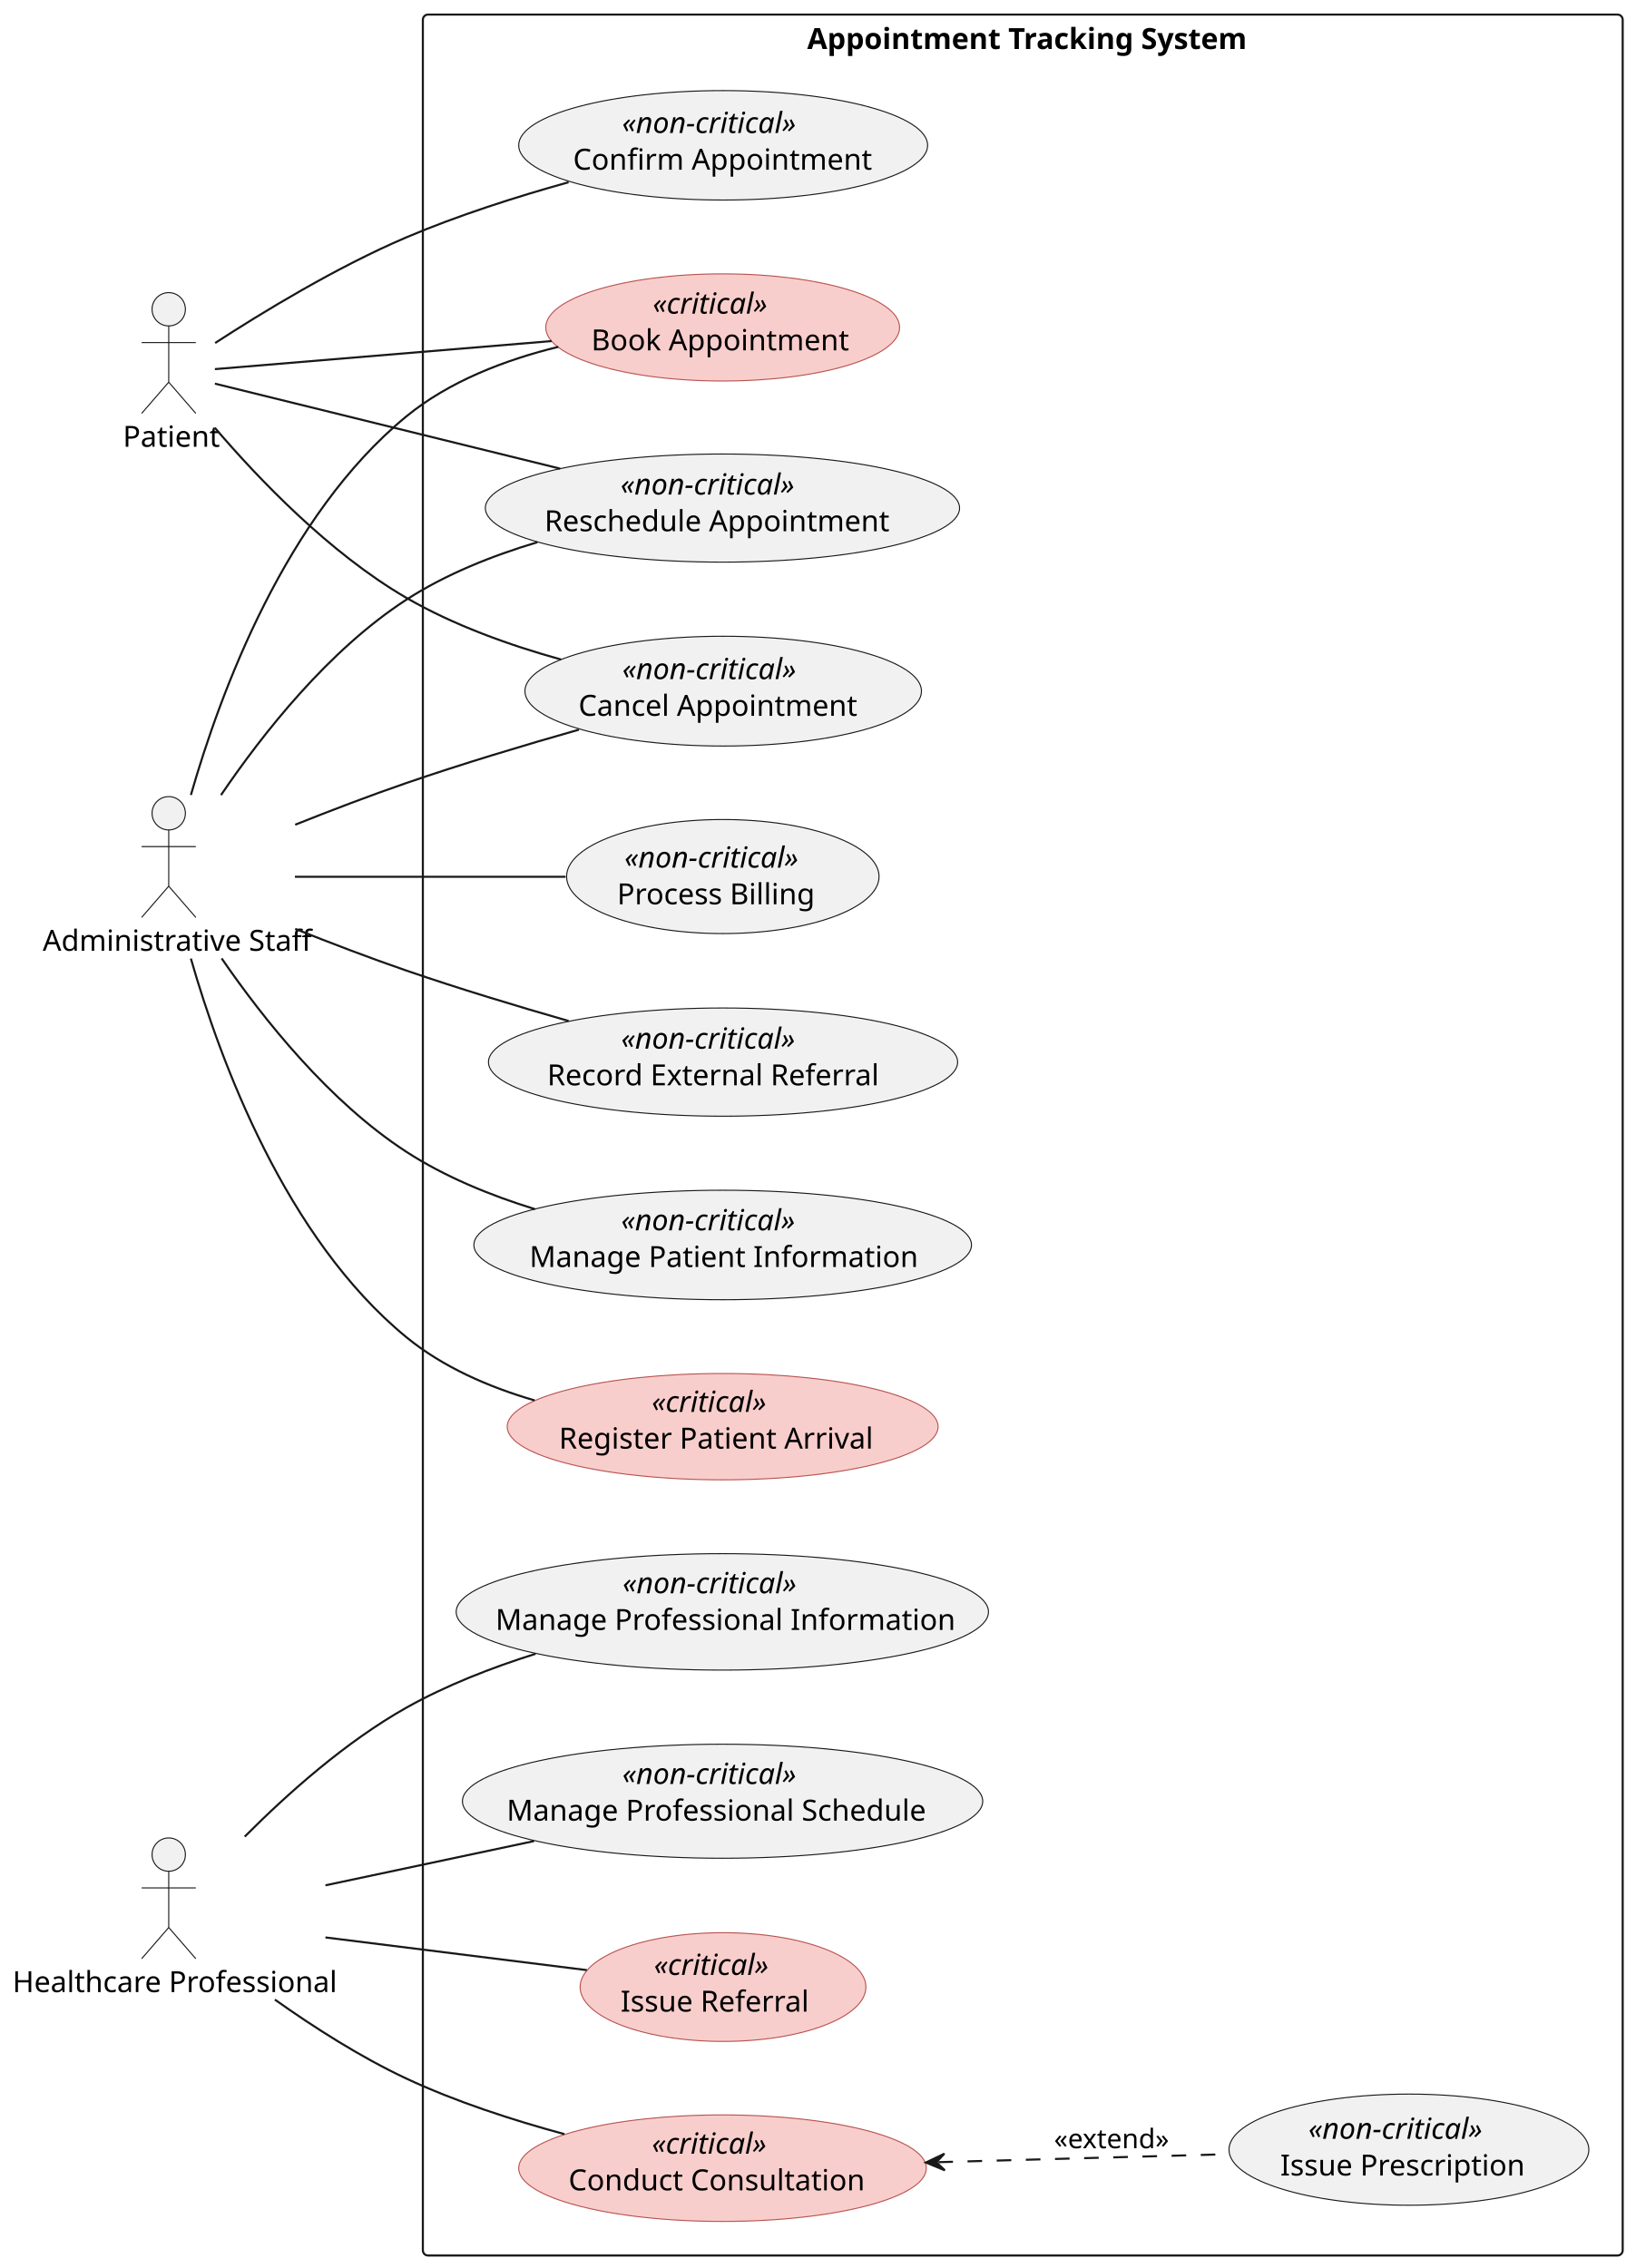
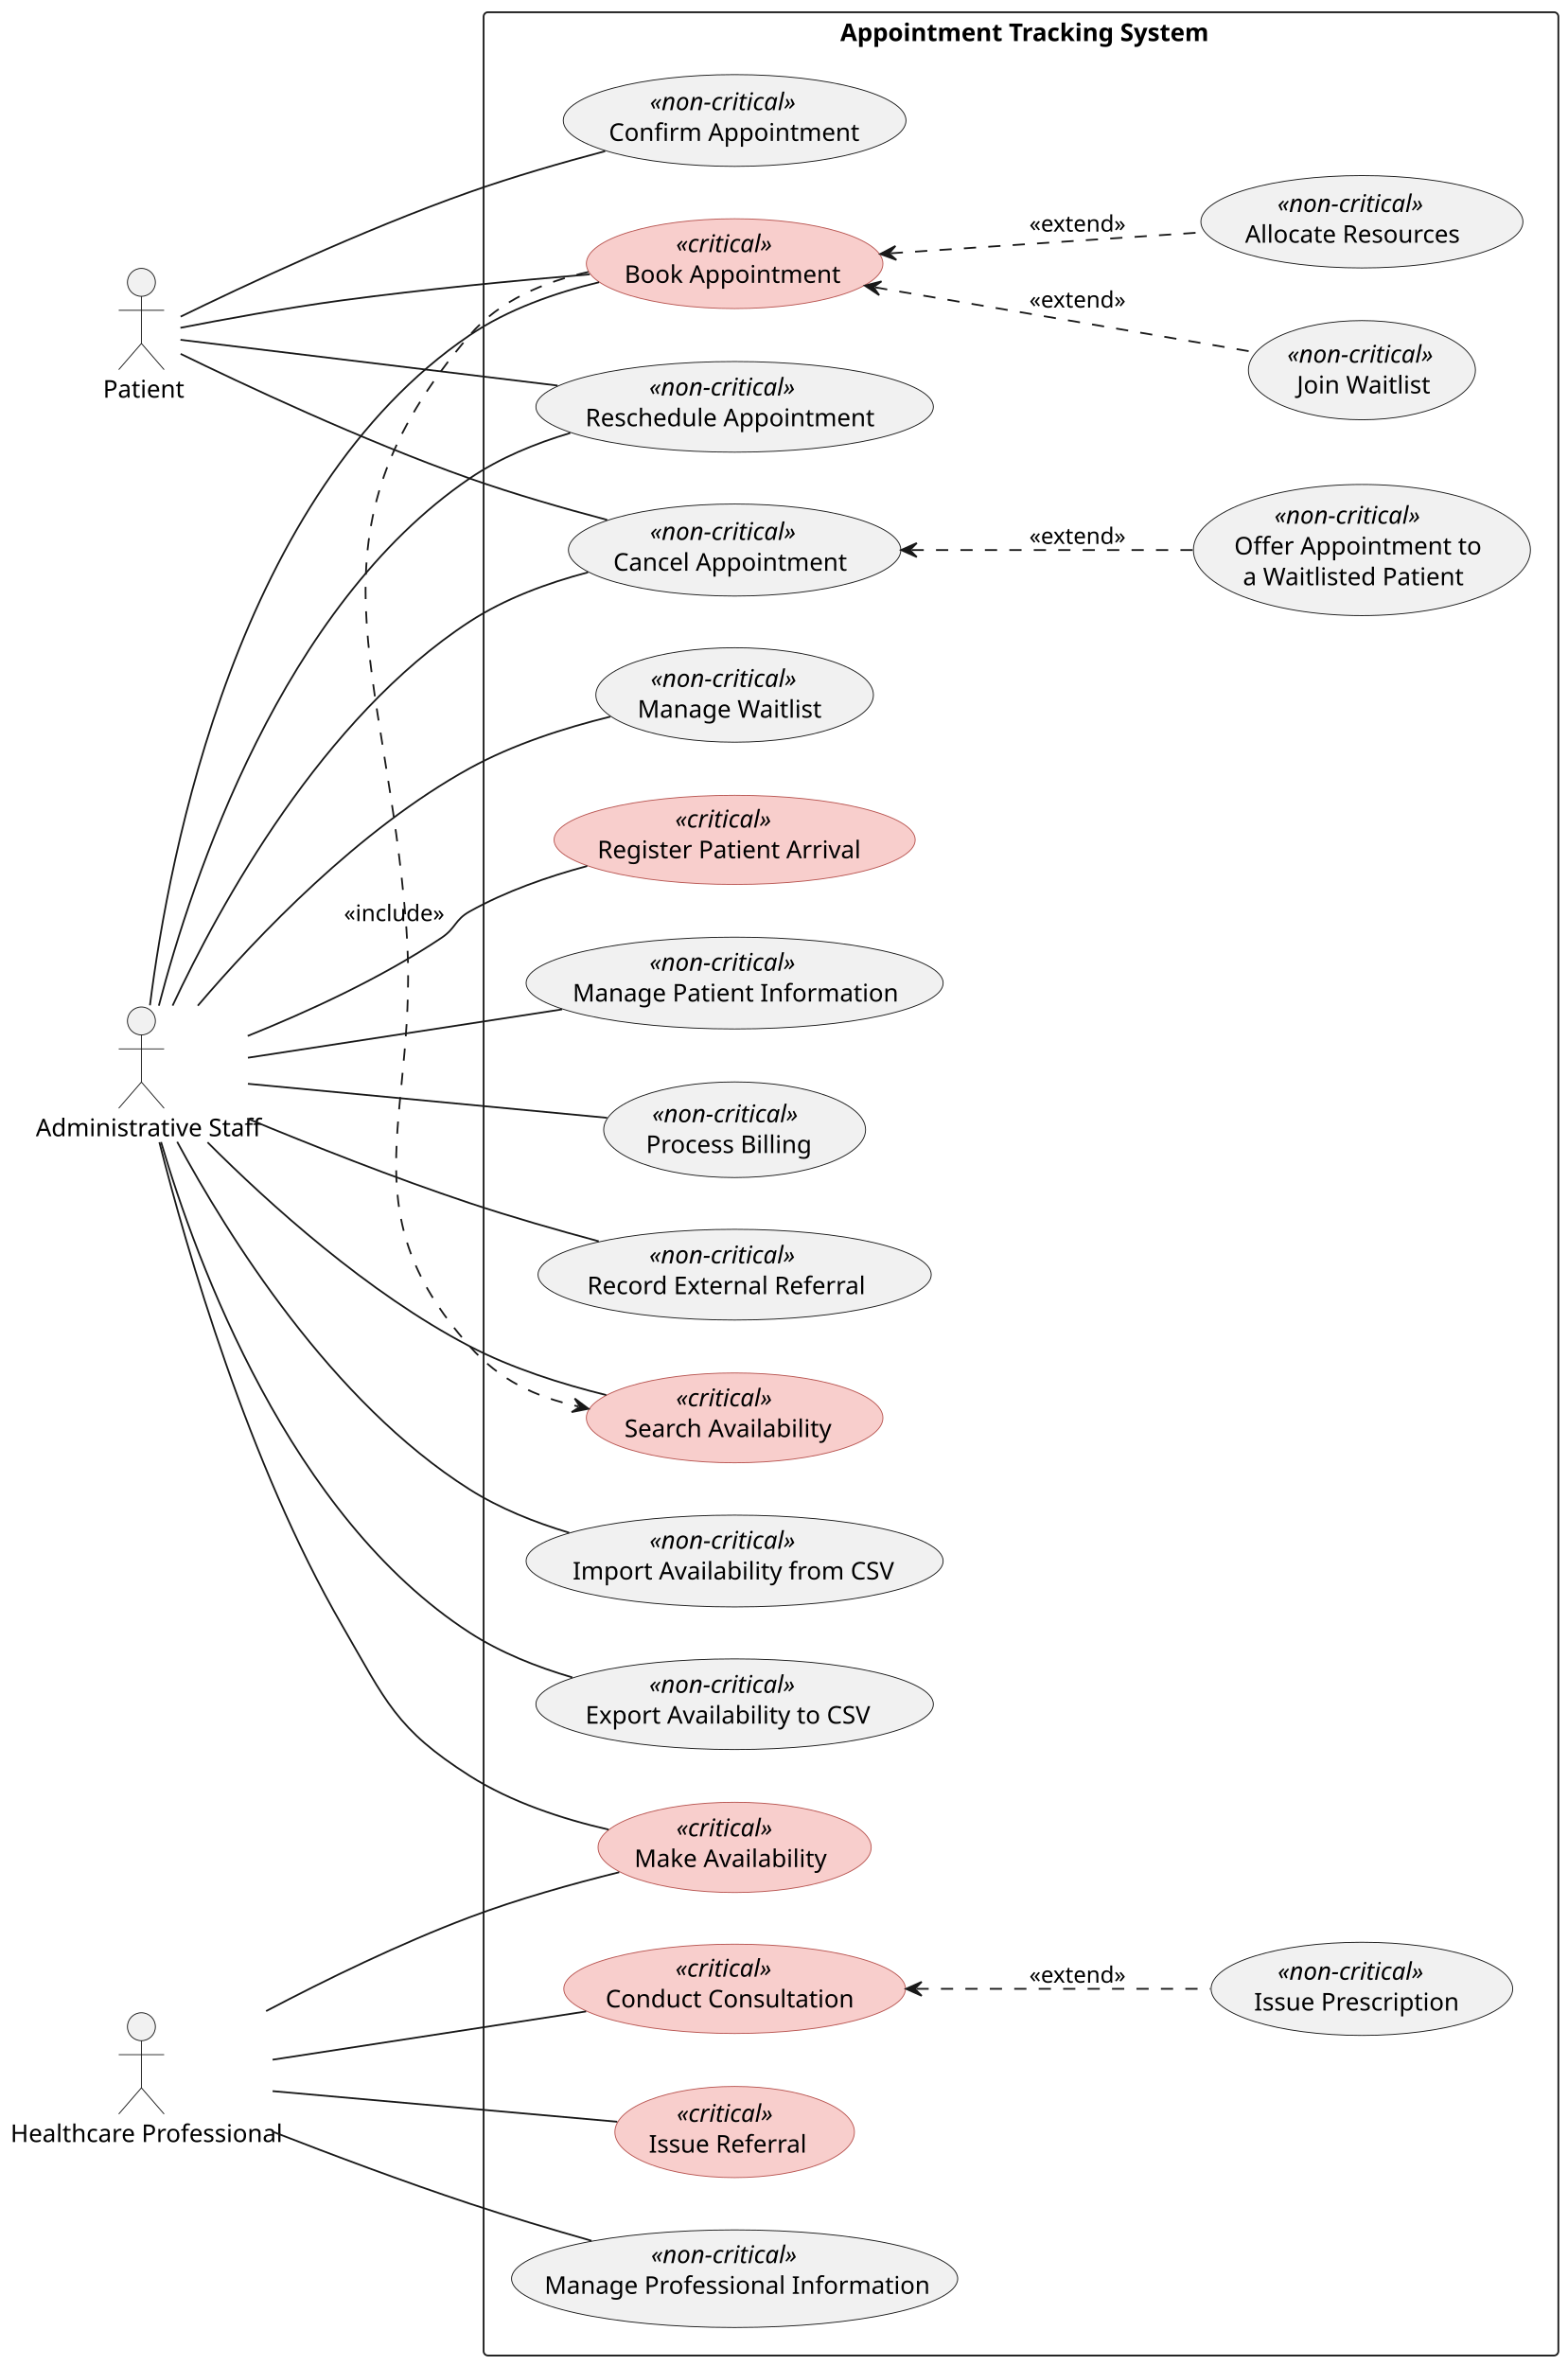
- <svg xmlns="http://www.w3.org/2000/svg" contentStyleType="text/css" height="1089px" preserveAspectRatio="none" style="width:785px;height:1089px;background:#FFFFFF;" version="1.1" viewBox="0 0 785 1089" width="785px" zoomAndPan="magnify">
+ <svg xmlns="http://www.w3.org/2000/svg" contentStyleType="text/css" height="1355px" preserveAspectRatio="none" style="width:898px;height:1355px;background:#FFFFFF;" version="1.1" viewBox="0 0 898 1355" width="898px" zoomAndPan="magnify">
  <defs />
  <g>
    <g id="cluster_Appointment Tracking System">
-       <rect fill="none" height="1076" rx="2.5" ry="2.5" style="stroke:#181818;stroke-width:1.0;" width="576" x="203" y="7" />
-       <text fill="#000000" font-family="sans-serif" font-size="14" font-weight="bold" lengthAdjust="spacing" textLength="207" x="387.5" y="23.533">Appointment Tracking System</text>
+       <rect fill="none" height="1342" rx="2.5" ry="2.5" style="stroke:#181818;stroke-width:1.0;" width="615.57" x="277" y="7" />
+       <text fill="#000000" font-family="sans-serif" font-size="14" font-weight="bold" lengthAdjust="spacing" textLength="207" x="481.285" y="23.533">Appointment Tracking System</text>
+     </g>
+     <g id="elem_BookAppointment">
+       <ellipse cx="420.77" cy="151" fill="#F8CECC" rx="84.93" ry="25.72" style="stroke:#B85450;stroke-width:0.5;" />
+       <text fill="#000000" font-family="sans-serif" font-size="14" font-style="italic" lengthAdjust="spacing" textLength="56" x="387.181" y="144.387">«critical»</text>
+       <text fill="#000000" font-family="sans-serif" font-size="14" lengthAdjust="spacing" textLength="115" x="357.681" y="161.996">Book Appointment</text>
+     </g>
+     <g id="elem_JoinWaitlist">
+       <ellipse cx="780.054" cy="211.996" fill="#F1F1F1" rx="65.014" ry="28.396" style="stroke:#181818;stroke-width:0.5;" />
+       <text fill="#000000" font-family="sans-serif" font-size="14" font-style="italic" lengthAdjust="spacing" textLength="85" x="737.304" y="207.708">«non-critical»</text>
+       <text fill="#000000" font-family="sans-serif" font-size="14" lengthAdjust="spacing" textLength="74" x="742.804" y="225.317">Join Waitlist</text>
+     </g>
+     <g id="elem_OfferWaitlistAppointment">
+       <ellipse cx="780.051" cy="314.999" fill="#F1F1F1" rx="96.521" ry="37.549" style="stroke:#181818;stroke-width:0.5;" />
+       <text fill="#000000" font-family="sans-serif" font-size="14" font-style="italic" lengthAdjust="spacing" textLength="85" x="729.911" y="299.944">«non-critical»</text>
+       <text fill="#000000" font-family="sans-serif" font-size="14" lengthAdjust="spacing" textLength="131" x="706.911" y="317.554">Offer Appointment to</text>
+       <text fill="#000000" font-family="sans-serif" font-size="14" lengthAdjust="spacing" textLength="121" x="711.911" y="335.163">a Waitlisted Patient</text>
+     </g>
+     <g id="elem_SearchAvailability">
+       <ellipse cx="420.77" cy="812" fill="#F8CECC" rx="84.93" ry="25.72" style="stroke:#B85450;stroke-width:0.5;" />
+       <text fill="#000000" font-family="sans-serif" font-size="14" font-style="italic" lengthAdjust="spacing" textLength="56" x="387.181" y="805.386">«critical»</text>
+       <text fill="#000000" font-family="sans-serif" font-size="14" lengthAdjust="spacing" textLength="115" x="357.681" y="822.996">Search Availability</text>
+     </g>
+     <g id="elem_RescheduleAppointment">
+       <ellipse cx="420.775" cy="233" fill="#F1F1F1" rx="113.825" ry="25.959" style="stroke:#181818;stroke-width:0.5;" />
+       <text fill="#000000" font-family="sans-serif" font-size="14" font-style="italic" lengthAdjust="spacing" textLength="85" x="371.824" y="226.51">«non-critical»</text>
+       <text fill="#000000" font-family="sans-serif" font-size="14" lengthAdjust="spacing" textLength="158" x="335.324" y="244.12">Reschedule Appointment</text>
+     </g>
+     <g id="elem_CancelAppointment">
+       <ellipse cx="420.767" cy="314.998" fill="#F1F1F1" rx="95.187" ry="26.358" style="stroke:#181818;stroke-width:0.5;" />
+       <text fill="#000000" font-family="sans-serif" font-size="14" font-style="italic" lengthAdjust="spacing" textLength="85" x="372.288" y="309.24">«non-critical»</text>
+       <text fill="#000000" font-family="sans-serif" font-size="14" lengthAdjust="spacing" textLength="127" x="351.288" y="326.849">Cancel Appointment</text>
    </g>
    <g id="elem_ConfirmAppointment">
-       <ellipse cx="347.16" cy="69.774" fill="#F1F1F1" rx="98.16" ry="26.274" style="stroke:#181818;stroke-width:0.5;" />
-       <text fill="#000000" font-family="sans-serif" font-size="14" font-style="italic" lengthAdjust="spacing" textLength="85" x="298.607" y="63.867">«non-critical»</text>
-       <text fill="#000000" font-family="sans-serif" font-size="14" lengthAdjust="spacing" textLength="132" x="275.107" y="81.476">Confirm Appointment</text>
-     </g>
-     <g id="elem_BookAppointment">
-       <ellipse cx="346.93" cy="157.22" fill="#F8CECC" rx="84.93" ry="25.72" style="stroke:#B85450;stroke-width:0.5;" />
-       <text fill="#000000" font-family="sans-serif" font-size="14" font-style="italic" lengthAdjust="spacing" textLength="56" x="313.341" y="150.607">«critical»</text>
-       <text fill="#000000" font-family="sans-serif" font-size="14" lengthAdjust="spacing" textLength="115" x="283.841" y="168.216">Book Appointment</text>
-     </g>
-     <g id="elem_RescheduleAppointment">
-       <ellipse cx="346.825" cy="243.959" fill="#F1F1F1" rx="113.825" ry="25.959" style="stroke:#181818;stroke-width:0.5;" />
-       <text fill="#000000" font-family="sans-serif" font-size="14" font-style="italic" lengthAdjust="spacing" textLength="85" x="297.874" y="237.47">«non-critical»</text>
-       <text fill="#000000" font-family="sans-serif" font-size="14" lengthAdjust="spacing" textLength="158" x="261.374" y="255.08">Reschedule Appointment</text>
-     </g>
-     <g id="elem_CancelAppointment">
-       <ellipse cx="347.187" cy="331.858" fill="#F1F1F1" rx="95.187" ry="26.358" style="stroke:#181818;stroke-width:0.5;" />
-       <text fill="#000000" font-family="sans-serif" font-size="14" font-style="italic" lengthAdjust="spacing" textLength="85" x="298.708" y="326.1">«non-critical»</text>
-       <text fill="#000000" font-family="sans-serif" font-size="14" lengthAdjust="spacing" textLength="127" x="277.708" y="343.709">Cancel Appointment</text>
+       <ellipse cx="420.77" cy="69.004" fill="#F1F1F1" rx="98.16" ry="26.274" style="stroke:#181818;stroke-width:0.5;" />
+       <text fill="#000000" font-family="sans-serif" font-size="14" font-style="italic" lengthAdjust="spacing" textLength="85" x="372.217" y="63.097">«non-critical»</text>
+       <text fill="#000000" font-family="sans-serif" font-size="14" lengthAdjust="spacing" textLength="132" x="348.717" y="80.706">Confirm Appointment</text>
+     </g>
+     <g id="elem_MakeAvailability">
+       <ellipse cx="420.766" cy="1057.999" fill="#F8CECC" rx="78.226" ry="25.839" style="stroke:#B85450;stroke-width:0.5;" />
+       <text fill="#000000" font-family="sans-serif" font-size="14" font-style="italic" lengthAdjust="spacing" textLength="56" x="387.35" y="1051.647">«critical»</text>
+       <text fill="#000000" font-family="sans-serif" font-size="14" lengthAdjust="spacing" textLength="104" x="363.35" y="1069.256">Make Availability</text>
+     </g>
+     <g id="elem_ImportCSV">
+       <ellipse cx="420.767" cy="893.997" fill="#F1F1F1" rx="119.437" ry="26.287" style="stroke:#181818;stroke-width:0.5;" />
+       <text fill="#000000" font-family="sans-serif" font-size="14" font-style="italic" lengthAdjust="spacing" textLength="85" x="371.995" y="886.961">«non-critical»</text>
+       <text fill="#000000" font-family="sans-serif" font-size="14" lengthAdjust="spacing" textLength="173" x="327.995" y="904.57">Import Availability from CSV</text>
+     </g>
+     <g id="elem_ExportCSV">
+       <ellipse cx="420.775" cy="976" fill="#F1F1F1" rx="113.825" ry="25.959" style="stroke:#181818;stroke-width:0.5;" />
+       <text fill="#000000" font-family="sans-serif" font-size="14" font-style="italic" lengthAdjust="spacing" textLength="85" x="371.824" y="969.51">«non-critical»</text>
+       <text fill="#000000" font-family="sans-serif" font-size="14" lengthAdjust="spacing" textLength="158" x="335.324" y="987.12">Export Availability to CSV</text>
+     </g>
+     <g id="elem_ManageWaitlist">
+       <ellipse cx="420.771" cy="398.003" fill="#F1F1F1" rx="79.49" ry="27.053" style="stroke:#181818;stroke-width:0.5;" />
+       <text fill="#000000" font-family="sans-serif" font-size="14" font-style="italic" lengthAdjust="spacing" textLength="85" x="372.668" y="393.411">«non-critical»</text>
+       <text fill="#000000" font-family="sans-serif" font-size="14" lengthAdjust="spacing" textLength="100" x="365.168" y="411.02">Manage Waitlist</text>
+     </g>
+     <g id="elem_RegisterPatientArrival">
+       <ellipse cx="420.772" cy="480.997" fill="#F8CECC" rx="103.422" ry="25.527" style="stroke:#B85450;stroke-width:0.5;" />
+       <text fill="#000000" font-family="sans-serif" font-size="14" font-style="italic" lengthAdjust="spacing" textLength="56" x="386.698" y="473.916">«critical»</text>
+       <text fill="#000000" font-family="sans-serif" font-size="14" lengthAdjust="spacing" textLength="145" x="342.198" y="491.525">Register Patient Arrival</text>
    </g>
    <g id="elem_ManagePatient">
-       <ellipse cx="346.937" cy="597.787" fill="#F1F1F1" rx="119.437" ry="26.287" style="stroke:#181818;stroke-width:0.5;" />
-       <text fill="#000000" font-family="sans-serif" font-size="14" font-style="italic" lengthAdjust="spacing" textLength="85" x="298.166" y="590.751">«non-critical»</text>
-       <text fill="#000000" font-family="sans-serif" font-size="14" lengthAdjust="spacing" textLength="173" x="254.166" y="608.36">Manage Patient Information</text>
-     </g>
-     <g id="elem_RegisterPatientArrival">
-       <ellipse cx="346.922" cy="685.027" fill="#F8CECC" rx="103.422" ry="25.527" style="stroke:#B85450;stroke-width:0.5;" />
-       <text fill="#000000" font-family="sans-serif" font-size="14" font-style="italic" lengthAdjust="spacing" textLength="56" x="312.848" y="677.946">«critical»</text>
-       <text fill="#000000" font-family="sans-serif" font-size="14" lengthAdjust="spacing" textLength="145" x="268.348" y="695.555">Register Patient Arrival</text>
+       <ellipse cx="420.767" cy="562.997" fill="#F1F1F1" rx="119.437" ry="26.287" style="stroke:#181818;stroke-width:0.5;" />
+       <text fill="#000000" font-family="sans-serif" font-size="14" font-style="italic" lengthAdjust="spacing" textLength="85" x="371.995" y="555.961">«non-critical»</text>
+       <text fill="#000000" font-family="sans-serif" font-size="14" lengthAdjust="spacing" textLength="173" x="327.995" y="573.57">Manage Patient Information</text>
    </g>
    <g id="elem_ProcessBilling">
-       <ellipse cx="347" cy="420.882" fill="#F1F1F1" rx="75" ry="27.382" style="stroke:#181818;stroke-width:0.5;" />
-       <text fill="#000000" font-family="sans-serif" font-size="14" font-style="italic" lengthAdjust="spacing" textLength="85" x="299.75" y="416.594">«non-critical»</text>
-       <text fill="#000000" font-family="sans-serif" font-size="14" lengthAdjust="spacing" textLength="92" x="296.25" y="434.204">Process Billing</text>
+       <ellipse cx="420.77" cy="647.002" fill="#F1F1F1" rx="75" ry="27.382" style="stroke:#181818;stroke-width:0.5;" />
+       <text fill="#000000" font-family="sans-serif" font-size="14" font-style="italic" lengthAdjust="spacing" textLength="85" x="373.52" y="642.714">«non-critical»</text>
+       <text fill="#000000" font-family="sans-serif" font-size="14" lengthAdjust="spacing" textLength="92" x="370.02" y="660.323">Process Billing</text>
    </g>
    <g id="elem_RecordReferral">
-       <ellipse cx="347.11" cy="509.978" fill="#F1F1F1" rx="112.61" ry="25.978" style="stroke:#181818;stroke-width:0.5;" />
-       <text fill="#000000" font-family="sans-serif" font-size="14" font-style="italic" lengthAdjust="spacing" textLength="85" x="298.191" y="503.525">«non-critical»</text>
-       <text fill="#000000" font-family="sans-serif" font-size="14" lengthAdjust="spacing" textLength="156" x="262.691" y="521.134">Record External Referral</text>
+       <ellipse cx="420.77" cy="729.998" fill="#F1F1F1" rx="112.61" ry="25.978" style="stroke:#181818;stroke-width:0.5;" />
+       <text fill="#000000" font-family="sans-serif" font-size="14" font-style="italic" lengthAdjust="spacing" textLength="85" x="371.851" y="723.545">«non-critical»</text>
+       <text fill="#000000" font-family="sans-serif" font-size="14" lengthAdjust="spacing" textLength="156" x="336.351" y="741.154">Record External Referral</text>
+     </g>
+     <g id="elem_ConductConsultation">
+       <ellipse cx="420.77" cy="1139.001" fill="#F8CECC" rx="97.85" ry="25.571" style="stroke:#B85450;stroke-width:0.5;" />
+       <text fill="#000000" font-family="sans-serif" font-size="14" font-style="italic" lengthAdjust="spacing" textLength="56" x="386.843" y="1132.033">«critical»</text>
+       <text fill="#000000" font-family="sans-serif" font-size="14" lengthAdjust="spacing" textLength="136" x="346.843" y="1149.642">Conduct Consultation</text>
    </g>
    <g id="elem_IssueReferral">
-       <ellipse cx="347.095" cy="954.102" fill="#F8CECC" rx="68.595" ry="26.102" style="stroke:#B85450;stroke-width:0.5;" />
-       <text fill="#000000" font-family="sans-serif" font-size="14" font-style="italic" lengthAdjust="spacing" textLength="56" x="313.921" y="948.282">«critical»</text>
-       <text fill="#000000" font-family="sans-serif" font-size="14" lengthAdjust="spacing" textLength="88" x="297.921" y="965.891">Issue Referral</text>
-     </g>
-     <g id="elem_ConductConsultation">
-       <ellipse cx="346.85" cy="1041.071" fill="#F8CECC" rx="97.85" ry="25.571" style="stroke:#B85450;stroke-width:0.5;" />
-       <text fill="#000000" font-family="sans-serif" font-size="14" font-style="italic" lengthAdjust="spacing" textLength="56" x="312.923" y="1034.103">«critical»</text>
-       <text fill="#000000" font-family="sans-serif" font-size="14" lengthAdjust="spacing" textLength="136" x="272.923" y="1051.712">Conduct Consultation</text>
+       <ellipse cx="420.775" cy="1221.002" fill="#F8CECC" rx="68.595" ry="26.102" style="stroke:#B85450;stroke-width:0.5;" />
+       <text fill="#000000" font-family="sans-serif" font-size="14" font-style="italic" lengthAdjust="spacing" textLength="56" x="387.601" y="1215.181">«critical»</text>
+       <text fill="#000000" font-family="sans-serif" font-size="14" lengthAdjust="spacing" textLength="88" x="371.601" y="1232.791">Issue Referral</text>
+     </g>
+     <g id="elem_ManageProfessionalInformation">
+       <ellipse cx="420.765" cy="1305.003" fill="#F1F1F1" rx="127.765" ry="27.953" style="stroke:#181818;stroke-width:0.5;" />
+       <text fill="#000000" font-family="sans-serif" font-size="14" font-style="italic" lengthAdjust="spacing" textLength="85" x="372.867" y="1296.072">«non-critical»</text>
+       <text fill="#000000" font-family="sans-serif" font-size="14" lengthAdjust="spacing" textLength="207" x="311.867" y="1313.681">Manage Professional Information</text>
+     </g>
+     <g id="elem_AllocateResources">
+       <ellipse cx="780.051" cy="127.002" fill="#F1F1F1" rx="92.231" ry="26.452" style="stroke:#181818;stroke-width:0.5;" />
+       <text fill="#000000" font-family="sans-serif" font-size="14" font-style="italic" lengthAdjust="spacing" textLength="85" x="731.645" y="121.41">«non-critical»</text>
+       <text fill="#000000" font-family="sans-serif" font-size="14" lengthAdjust="spacing" textLength="122" x="713.145" y="139.02">Allocate Resources</text>
    </g>
    <g id="elem_IssuePrescription">
-       <ellipse cx="676.379" cy="1032.181" fill="#F1F1F1" rx="86.379" ry="26.681" style="stroke:#181818;stroke-width:0.5;" />
-       <text fill="#000000" font-family="sans-serif" font-size="14" font-style="italic" lengthAdjust="spacing" textLength="85" x="628.114" y="1026.98">«non-critical»</text>
-       <text fill="#000000" font-family="sans-serif" font-size="14" lengthAdjust="spacing" textLength="112" x="614.614" y="1044.59">Issue Prescription</text>
-     </g>
-     <g id="elem_ManageProfessionalInformation">
-       <ellipse cx="346.765" cy="773.953" fill="#F1F1F1" rx="127.765" ry="27.953" style="stroke:#181818;stroke-width:0.5;" />
-       <text fill="#000000" font-family="sans-serif" font-size="14" font-style="italic" lengthAdjust="spacing" textLength="85" x="298.867" y="765.021">«non-critical»</text>
-       <text fill="#000000" font-family="sans-serif" font-size="14" lengthAdjust="spacing" textLength="207" x="237.867" y="782.631">Manage Professional Information</text>
-     </g>
-     <g id="elem_ManageProfessionalSchedule">
-       <ellipse cx="346.886" cy="864.877" fill="#F1F1F1" rx="124.886" ry="27.377" style="stroke:#181818;stroke-width:0.5;" />
-       <text fill="#000000" font-family="sans-serif" font-size="14" font-style="italic" lengthAdjust="spacing" textLength="85" x="298.731" y="856.593">«non-critical»</text>
-       <text fill="#000000" font-family="sans-serif" font-size="14" lengthAdjust="spacing" textLength="196" x="243.231" y="874.202">Manage Professional Schedule</text>
+       <ellipse cx="780.049" cy="1139.002" fill="#F1F1F1" rx="86.379" ry="26.681" style="stroke:#181818;stroke-width:0.5;" />
+       <text fill="#000000" font-family="sans-serif" font-size="14" font-style="italic" lengthAdjust="spacing" textLength="85" x="731.784" y="1133.8">«non-critical»</text>
+       <text fill="#000000" font-family="sans-serif" font-size="14" lengthAdjust="spacing" textLength="112" x="718.284" y="1151.41">Issue Prescription</text>
    </g>
    <g id="elem_patient">
-       <ellipse cx="81" cy="148.5" fill="#F1F1F1" rx="8" ry="8" style="stroke:#181818;stroke-width:0.5;" />
-       <path d="M81,156.5 L81,183.5 M68,164.5 L94,164.5 M81,183.5 L68,198.5 M81,183.5 L94,198.5 " fill="none" style="stroke:#181818;stroke-width:0.5;" />
-       <text fill="#000000" font-family="sans-serif" font-size="14" lengthAdjust="spacing" textLength="44" x="59" y="214.533">Patient</text>
+       <ellipse cx="81" cy="161.7" fill="#F1F1F1" rx="8" ry="8" style="stroke:#181818;stroke-width:0.5;" />
+       <path d="M81,169.7 L81,196.7 M68,177.7 L94,177.7 M81,196.7 L68,211.7 M81,196.7 L94,211.7 " fill="none" style="stroke:#181818;stroke-width:0.5;" />
+       <text fill="#000000" font-family="sans-serif" font-size="14" lengthAdjust="spacing" textLength="44" x="59" y="227.733">Patient</text>
    </g>
    <g id="elem_staff">
-       <ellipse cx="81" cy="390.5" fill="#F1F1F1" rx="8" ry="8" style="stroke:#181818;stroke-width:0.5;" />
-       <path d="M81,398.5 L81,425.5 M68,406.5 L94,406.5 M81,425.5 L68,440.5 M81,425.5 L94,440.5 " fill="none" style="stroke:#181818;stroke-width:0.5;" />
-       <text fill="#000000" font-family="sans-serif" font-size="14" lengthAdjust="spacing" textLength="121" x="20.5" y="456.533">Administrative Staff</text>
+       <ellipse cx="81" cy="584.7" fill="#F1F1F1" rx="8" ry="8" style="stroke:#181818;stroke-width:0.5;" />
+       <path d="M81,592.7 L81,619.7 M68,600.7 L94,600.7 M81,619.7 L68,634.7 M81,619.7 L94,634.7 " fill="none" style="stroke:#181818;stroke-width:0.5;" />
+       <text fill="#000000" font-family="sans-serif" font-size="14" lengthAdjust="spacing" textLength="121" x="20.5" y="650.733">Administrative Staff</text>
    </g>
    <g id="elem_hcp">
-       <ellipse cx="81" cy="890.5" fill="#F1F1F1" rx="8" ry="8" style="stroke:#181818;stroke-width:0.5;" />
-       <path d="M81,898.5 L81,925.5 M68,906.5 L94,906.5 M81,925.5 L68,940.5 M81,925.5 L94,940.5 " fill="none" style="stroke:#181818;stroke-width:0.5;" />
-       <text fill="#000000" font-family="sans-serif" font-size="14" lengthAdjust="spacing" textLength="150" x="6" y="956.533">Healthcare Professional</text>
+       <ellipse cx="81" cy="1160.7" fill="#F1F1F1" rx="8" ry="8" style="stroke:#181818;stroke-width:0.5;" />
+       <path d="M81,1168.7 L81,1195.7 M68,1176.7 L94,1176.7 M81,1195.7 L68,1210.7 M81,1195.7 L94,1210.7 " fill="none" style="stroke:#181818;stroke-width:0.5;" />
+       <text fill="#000000" font-family="sans-serif" font-size="14" lengthAdjust="spacing" textLength="150" x="6" y="1226.733">Healthcare Professional</text>
+     </g>
+     <g id="link_patient_BookAppointment">
+       <path d="M103.35,187.73 C126.2,183.28 163.54,176.36 196,172 C242.79,165.71 295.34,160.67 337.75,157.11 " fill="none" id="patient-BookAppointment" style="stroke:#181818;stroke-width:1.0;" />
+     </g>
+     <g id="link_patient_RescheduleAppointment">
+       <path d="M103.38,194.6 C145.95,199.76 243.68,211.63 319.34,220.81 " fill="none" id="patient-RescheduleAppointment" style="stroke:#181818;stroke-width:1.0;" />
    </g>
    <g id="link_patient_ConfirmAppointment">
-       <path d="M103.29,164.69 C125.43,150.31 161.48,128.28 195,114 C219.74,103.46 247.8,94.51 272.96,87.5 " fill="none" id="patient-ConfirmAppointment" style="stroke:#181818;stroke-width:1.0;" />
-     </g>
-     <g id="link_patient_BookAppointment">
-       <path d="M103.16,177.24 C137.85,174.35 208.57,168.45 264.8,163.77 " fill="none" id="patient-BookAppointment" style="stroke:#181818;stroke-width:1.0;" />
-     </g>
-     <g id="link_patient_RescheduleAppointment">
-       <path d="M103.16,184.21 C138.7,192.96 212.09,211.03 268.93,225.03 " fill="none" id="patient-RescheduleAppointment" style="stroke:#181818;stroke-width:1.0;" />
+       <path d="M103.46,181.34 C137.8,164.58 207.49,131.71 269,110 C293.94,101.2 321.75,93.15 346.63,86.56 " fill="none" id="patient-ConfirmAppointment" style="stroke:#181818;stroke-width:1.0;" />
    </g>
    <g id="link_patient_CancelAppointment">
-       <path d="M103.1,205.36 C124,229.83 158.16,265.6 195,287 C217.71,300.19 244.62,309.81 269.39,316.69 " fill="none" id="patient-CancelAppointment" style="stroke:#181818;stroke-width:1.0;" />
+       <path d="M103.46,202.66 C137.8,219.42 207.49,252.29 269,274 C294.32,282.94 322.61,291.1 347.77,297.74 " fill="none" id="patient-CancelAppointment" style="stroke:#181818;stroke-width:1.0;" />
+     </g>
+     <g id="link_staff_MakeAvailability">
+       <path d="M91.28,654.14 C106.95,715.85 142.28,838.27 196,931 C221.13,974.38 226.69,990.1 269,1017 C292.81,1032.13 322.15,1041.74 348.61,1047.81 " fill="none" id="staff-MakeAvailability" style="stroke:#181818;stroke-width:1.0;" />
+     </g>
+     <g id="link_staff_RegisterPatientArrival">
+       <path d="M141.88,593.28 C175.89,579.6 218.44,560.17 253,537 C261.1,531.57 260.49,526.75 269,522 C289.6,510.49 313.62,502.07 336.34,495.97 " fill="none" id="staff-RegisterPatientArrival" style="stroke:#181818;stroke-width:1.0;" />
+     </g>
+     <g id="link_staff_ImportCSV">
+       <path d="M101.48,653.91 C130.4,707.5 189.92,803.05 269,853 C286.2,863.86 306.26,871.88 326.03,877.79 " fill="none" id="staff-ImportCSV" style="stroke:#181818;stroke-width:1.0;" />
+     </g>
+     <g id="link_staff_ProcessBilling">
+       <path d="M142,620.68 C199.53,626.13 286.46,634.37 347.72,640.17 " fill="none" id="staff-ProcessBilling" style="stroke:#181818;stroke-width:1.0;" />
+     </g>
+     <g id="link_staff_ManageWaitlist">
+       <path d="M113.29,575.97 C147.42,535.97 205.71,474.85 269,440 C293.75,426.37 323.28,416.88 349.61,410.42 " fill="none" id="staff-ManageWaitlist" style="stroke:#181818;stroke-width:1.0;" />
    </g>
    <g id="link_staff_BookAppointment">
-       <path d="M91.64,381.73 C105.86,332.1 137.23,247.46 195,200 C215.64,183.04 242.61,172.77 268.03,166.54 " fill="none" id="staff-BookAppointment" style="stroke:#181818;stroke-width:1.0;" />
+       <path d="M85.89,575.74 C96.8,489.07 136.23,281.98 269,192 C290.89,177.16 317.98,167.68 343.13,161.63 " fill="none" id="staff-BookAppointment" style="stroke:#181818;stroke-width:1.0;" />
+     </g>
+     <g id="link_staff_SearchAvailability">
+       <path d="M118.88,654.2 C154.23,689.59 210.7,740.62 269,771 C293.18,783.6 321.6,792.62 347.22,798.94 " fill="none" id="staff-SearchAvailability" style="stroke:#181818;stroke-width:1.0;" />
    </g>
    <g id="link_staff_RescheduleAppointment">
-       <path d="M106.1,381.76 C126.34,351.93 157.88,312.06 195,288 C213.9,275.75 236.31,266.82 257.99,260.35 " fill="none" id="staff-RescheduleAppointment" style="stroke:#181818;stroke-width:1.0;" />
+       <path d="M90.98,575.97 C109.98,503.12 161.58,347.18 269,274 C286.15,262.32 306.51,253.95 326.64,247.97 " fill="none" id="staff-RescheduleAppointment" style="stroke:#181818;stroke-width:1.0;" />
+     </g>
+     <g id="link_staff_ManagePatient">
+       <path d="M142,605.76 C191.85,598.09 263.78,587.01 321.95,578.06 " fill="none" id="staff-ManagePatient" style="stroke:#181818;stroke-width:1.0;" />
+     </g>
+     <g id="link_staff_RecordReferral">
+       <path d="M141.59,640.55 C178.02,655.67 225.77,674.62 269,689 C292.81,696.92 319.09,704.47 342.96,710.88 " fill="none" id="staff-RecordReferral" style="stroke:#181818;stroke-width:1.0;" />
+     </g>
+     <g id="link_staff_ExportCSV">
+       <path d="M92.25,654.04 C112.8,723.71 166.11,868.37 269,935 C286.65,946.43 307.42,954.69 327.82,960.66 " fill="none" id="staff-ExportCSV" style="stroke:#181818;stroke-width:1.0;" />
    </g>
    <g id="link_staff_CancelAppointment">
-       <path d="M141.71,395.99 C158.8,389.17 177.53,382.01 195,376 C221.85,366.76 251.81,357.77 277.92,350.35 " fill="none" id="staff-CancelAppointment" style="stroke:#181818;stroke-width:1.0;" />
-     </g>
-     <g id="link_staff_ManagePatient">
-       <path d="M106.41,460.18 C126.72,489.71 158.19,529.08 195,553 C213.58,565.07 235.52,574.01 256.83,580.59 " fill="none" id="staff-ManagePatient" style="stroke:#181818;stroke-width:1.0;" />
-     </g>
-     <g id="link_staff_RegisterPatientArrival">
-       <path d="M91.64,460.27 C105.86,509.9 137.23,594.54 195,642 C212.59,656.45 234.76,666.05 256.67,672.42 " fill="none" id="staff-RegisterPatientArrival" style="stroke:#181818;stroke-width:1.0;" />
-     </g>
-     <g id="link_staff_ProcessBilling">
-       <path d="M141.58,421 C180.05,421 230.42,421 271.53,421 " fill="none" id="staff-ProcessBilling" style="stroke:#181818;stroke-width:1.0;" />
-     </g>
-     <g id="link_staff_RecordReferral">
-       <path d="M141.71,446.01 C158.8,452.83 177.53,459.99 195,466 C220.18,474.66 248.08,483.1 272.98,490.24 " fill="none" id="staff-RecordReferral" style="stroke:#181818;stroke-width:1.0;" />
+       <path d="M98.86,575.92 C125.91,518.17 184.66,410.95 269,356 C289.23,342.82 313.61,333.85 336.82,327.76 " fill="none" id="staff-CancelAppointment" style="stroke:#181818;stroke-width:1.0;" />
+     </g>
+     <g id="link_hcp_ConductConsultation">
+       <path d="M156.12,1179.59 C209.14,1171.43 280.57,1160.43 335.71,1151.94 " fill="none" id="hcp-ConductConsultation" style="stroke:#181818;stroke-width:1.0;" />
    </g>
    <g id="link_hcp_IssueReferral">
-       <path d="M156.24,930.28 C195.74,935.22 243.84,941.23 281.72,945.97 " fill="none" id="hcp-IssueReferral" style="stroke:#181818;stroke-width:1.0;" />
-     </g>
-     <g id="link_hcp_ConductConsultation">
-       <path d="M131.95,960.12 C150.89,973.57 173.18,987.78 195,998 C218.82,1009.15 246.14,1018.01 270.94,1024.71 " fill="none" id="hcp-ConductConsultation" style="stroke:#181818;stroke-width:1.0;" />
+       <path d="M156.12,1197.58 C215.06,1202.82 296.76,1210.08 353.53,1215.12 " fill="none" id="hcp-IssueReferral" style="stroke:#181818;stroke-width:1.0;" />
    </g>
    <g id="link_hcp_ManageProfessionalInformation">
-       <path d="M117.47,881.89 C138.28,860.98 166.11,836.26 195,820 C214.11,809.25 236.02,800.72 257.11,794.09 " fill="none" id="hcp-ManageProfessionalInformation" style="stroke:#181818;stroke-width:1.0;" />
-     </g>
-     <g id="link_hcp_ManageProfessionalSchedule">
-       <path d="M156.24,905.25 C187.35,898.65 223.8,890.92 256.39,884.01 " fill="none" id="hcp-ManageProfessionalSchedule" style="stroke:#181818;stroke-width:1.0;" />
+       <path d="M156.1,1220.79 C190.23,1234.09 231.43,1249.53 269,1262 C291.48,1269.46 316.09,1276.81 338.79,1283.27 " fill="none" id="hcp-ManageProfessionalInformation" style="stroke:#181818;stroke-width:1.0;" />
+     </g>
+     <g id="link_hcp_MakeAvailability">
+       <path d="M152.41,1151.75 C186.83,1133.67 229.3,1112.96 269,1098 C296.49,1087.64 327.76,1078.87 354.67,1072.22 " fill="none" id="hcp-MakeAvailability" style="stroke:#181818;stroke-width:1.0;" />
+     </g>
+     <g id="link_BookAppointment_SearchAvailability">
+       <path d="M337.03,155.74 C311.68,161.39 286.07,172.13 269,192 C170.26,306.94 221.35,379.9 232.71,531 C240.8,638.58 197.18,690.5 269,771 C286.35,790.45 306.028,799.766 331.218,805.466 " fill="none" id="BookAppointment-to-SearchAvailability" style="stroke:#181818;stroke-width:1.0;stroke-dasharray:7.0,7.0;" />
+       <polygon fill="#181818" points="337.07,806.79,329.175,800.902,332.193,805.687,327.409,808.705,337.07,806.79" style="stroke:#181818;stroke-width:1.0;" />
+       <text fill="#000000" font-family="sans-serif" font-size="13" lengthAdjust="spacing" textLength="55" x="197" y="527.495">«include»</text>
+     </g>
+     <g id="link_BookAppointment_JoinWaitlist">
+       <path d="M501.274,164.579 C567.365,175.859 657.28,191.21 718.88,201.73 " fill="none" id="BookAppointment-backto-JoinWaitlist" style="stroke:#181818;stroke-width:1.0;stroke-dasharray:7.0,7.0;" />
+       <polygon fill="#181818" points="495.36,163.57,503.559,169.027,500.289,164.411,504.905,161.141,495.36,163.57" style="stroke:#181818;stroke-width:1.0;" />
+       <text fill="#000000" font-family="sans-serif" font-size="13" lengthAdjust="spacing" textLength="53" x="589.53" y="176.165">«extend»</text>
+     </g>
+     <g id="link_BookAppointment_AllocateResources">
+       <path d="M510.166,145.058 C565.707,141.328 632.95,136.81 689.86,132.99 " fill="none" id="BookAppointment-backto-AllocateResources" style="stroke:#181818;stroke-width:1.0;stroke-dasharray:7.0,7.0;" />
+       <polygon fill="#181818" points="504.18,145.46,513.428,148.848,509.169,145.125,512.892,140.866,504.18,145.46" style="stroke:#181818;stroke-width:1.0;" />
+       <text fill="#000000" font-family="sans-serif" font-size="13" lengthAdjust="spacing" textLength="53" x="589.53" y="132.635">«extend»</text>
+     </g>
+     <g id="link_CancelAppointment_OfferWaitlistAppointment">
+       <path d="M522.11,315 C573.69,315 631.44,315 683.25,315 " fill="none" id="CancelAppointment-backto-OfferWaitlistAppointment" style="stroke:#181818;stroke-width:1.0;stroke-dasharray:7.0,7.0;" />
+       <polygon fill="#181818" points="516.11,315,525.11,319,521.11,315,525.11,311,516.11,315" style="stroke:#181818;stroke-width:1.0;" />
+       <text fill="#000000" font-family="sans-serif" font-size="13" lengthAdjust="spacing" textLength="53" x="589.53" y="311.495">«extend»</text>
    </g>
    <g id="link_ConductConsultation_IssuePrescription">
-       <path d="M450.488,1038.185 C496.718,1036.915 545.6,1035.57 590.27,1034.34 " fill="none" id="ConductConsultation-backto-IssuePrescription" style="stroke:#181818;stroke-width:1.0;stroke-dasharray:7.0,7.0;" />
-       <polygon fill="#181818" points="444.49,1038.35,453.596,1042.101,449.488,1038.213,453.377,1034.104,444.49,1038.35" style="stroke:#181818;stroke-width:1.0;" />
-       <text fill="#000000" font-family="sans-serif" font-size="13" lengthAdjust="spacing" textLength="53" x="506" y="1031.495">«extend»</text>
+       <path d="M524.92,1139 C579.37,1139 640.68,1139 693.18,1139 " fill="none" id="ConductConsultation-backto-IssuePrescription" style="stroke:#181818;stroke-width:1.0;stroke-dasharray:7.0,7.0;" />
+       <polygon fill="#181818" points="518.92,1139,527.92,1143,523.92,1139,527.92,1135,518.92,1139" style="stroke:#181818;stroke-width:1.0;" />
+       <text fill="#000000" font-family="sans-serif" font-size="13" lengthAdjust="spacing" textLength="53" x="589.53" y="1135.495">«extend»</text>
    </g>
  </g>
</svg>
